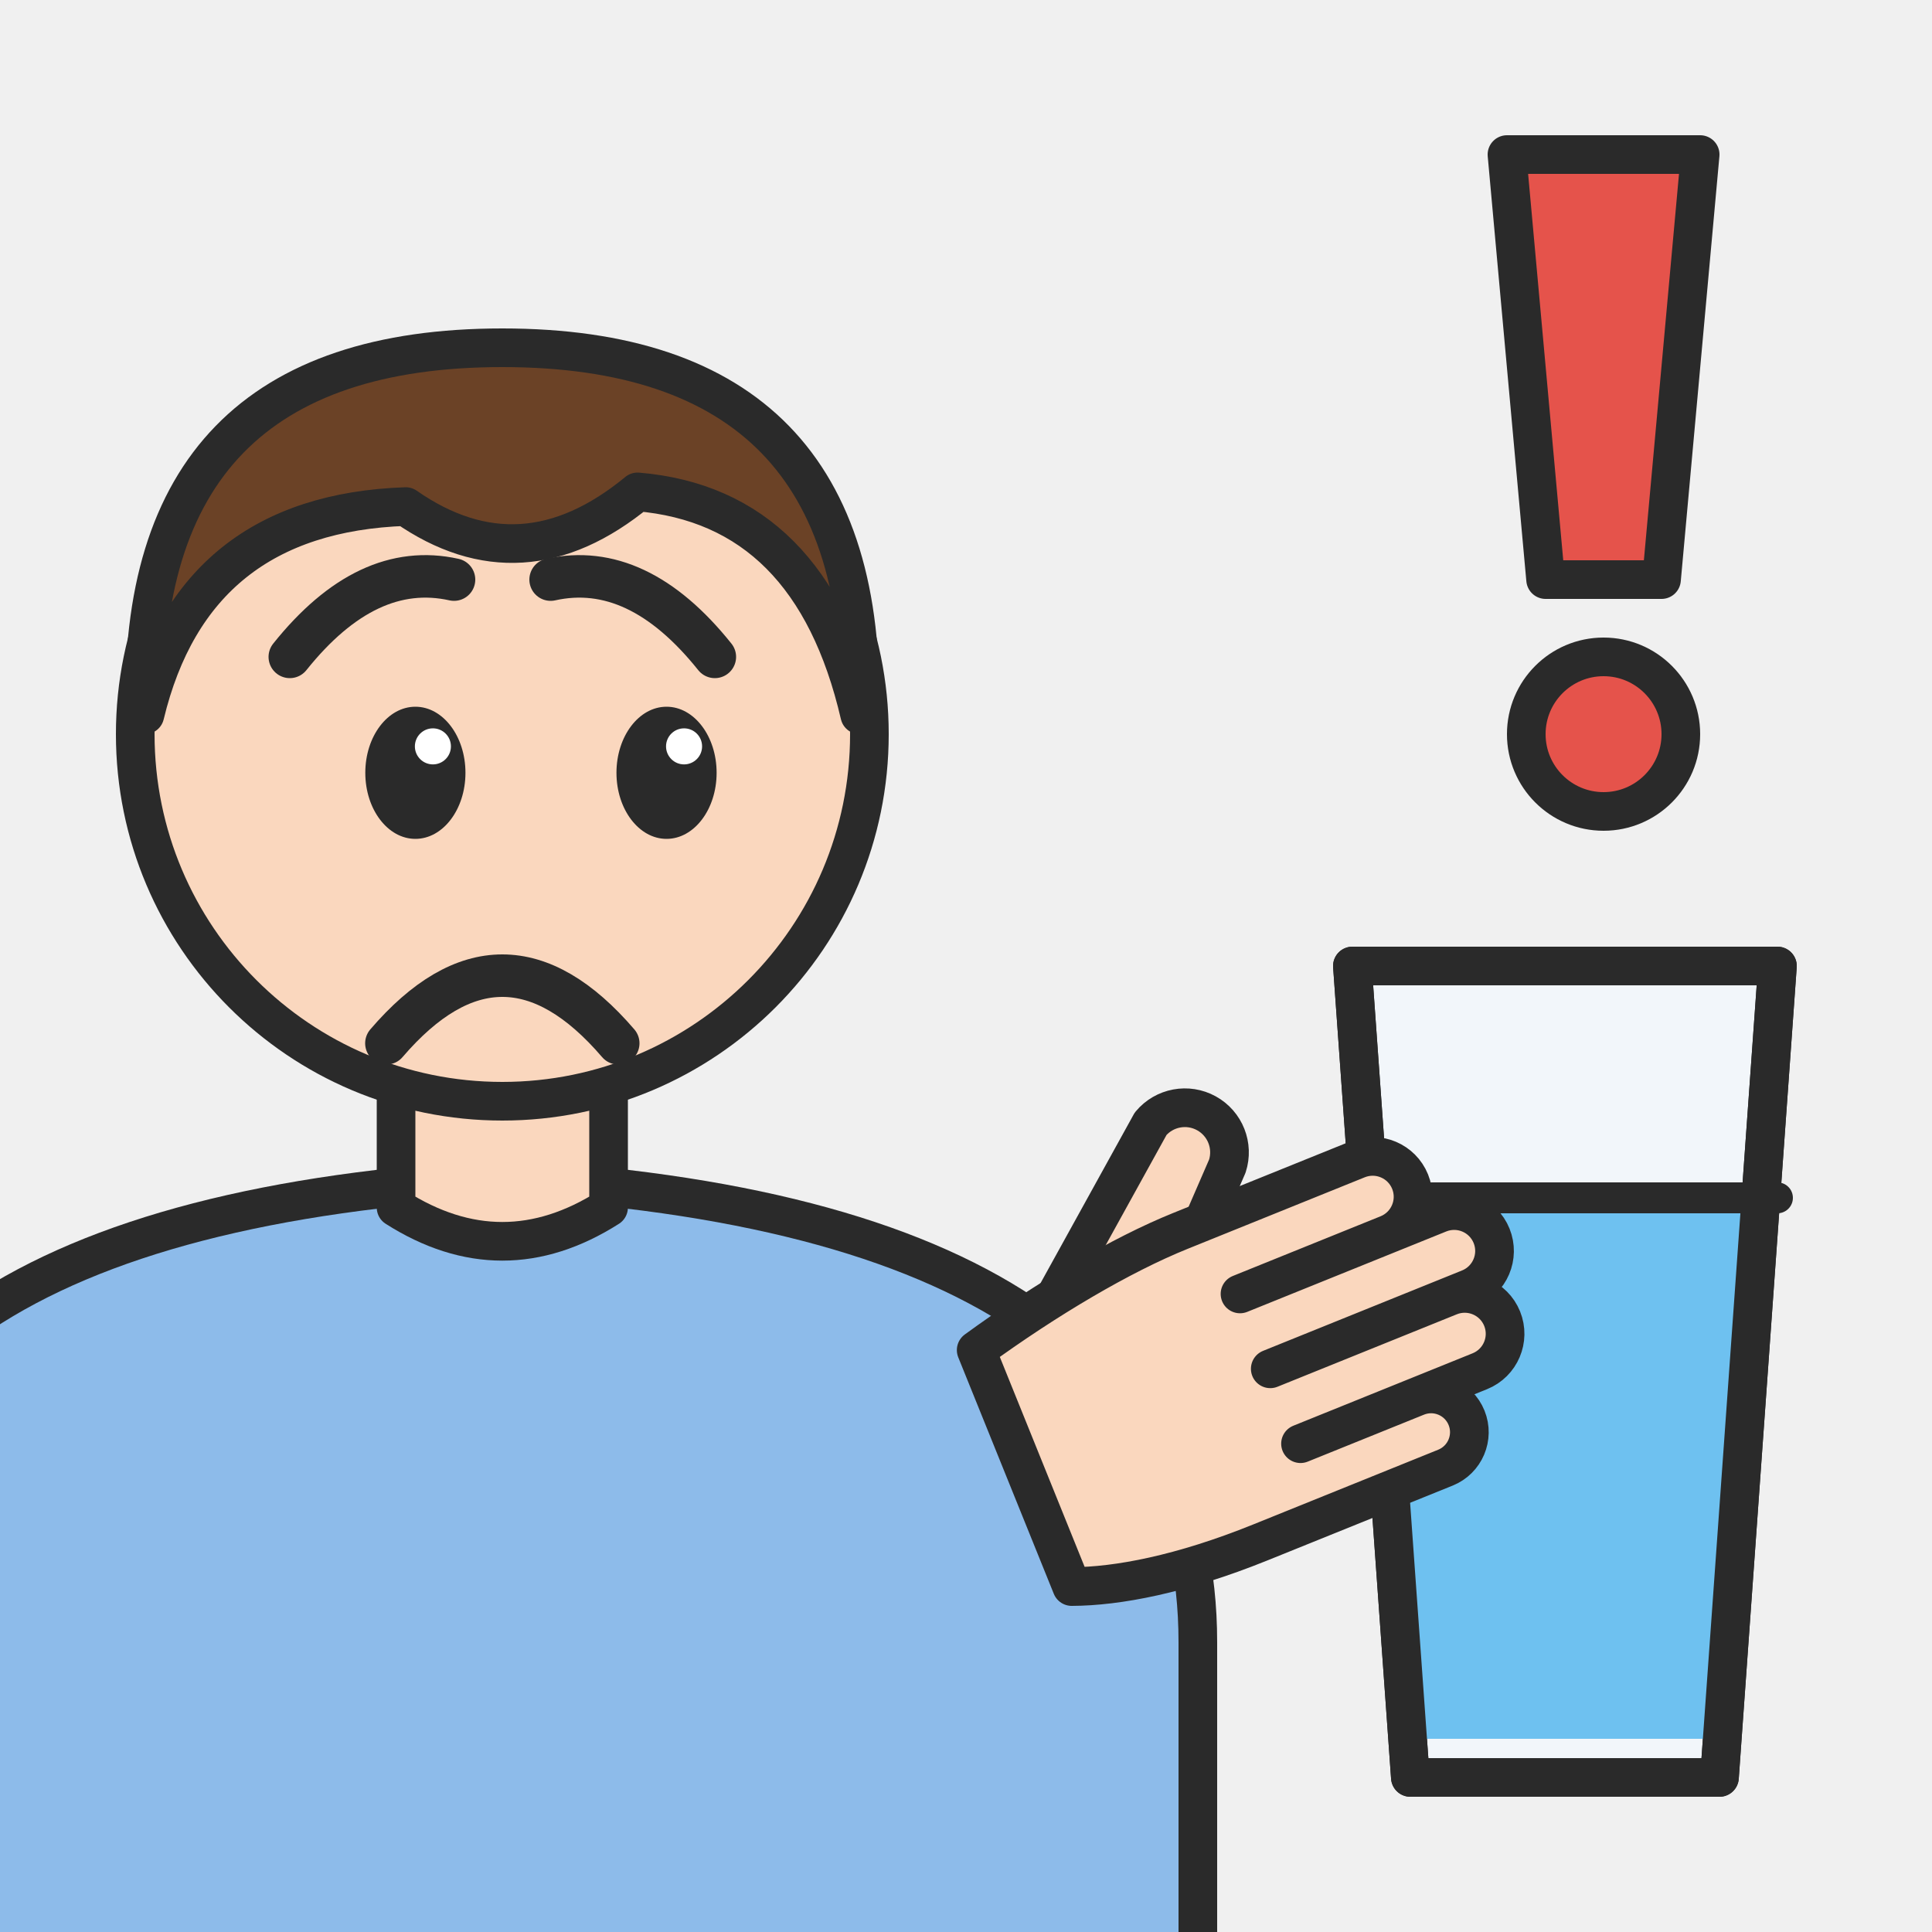
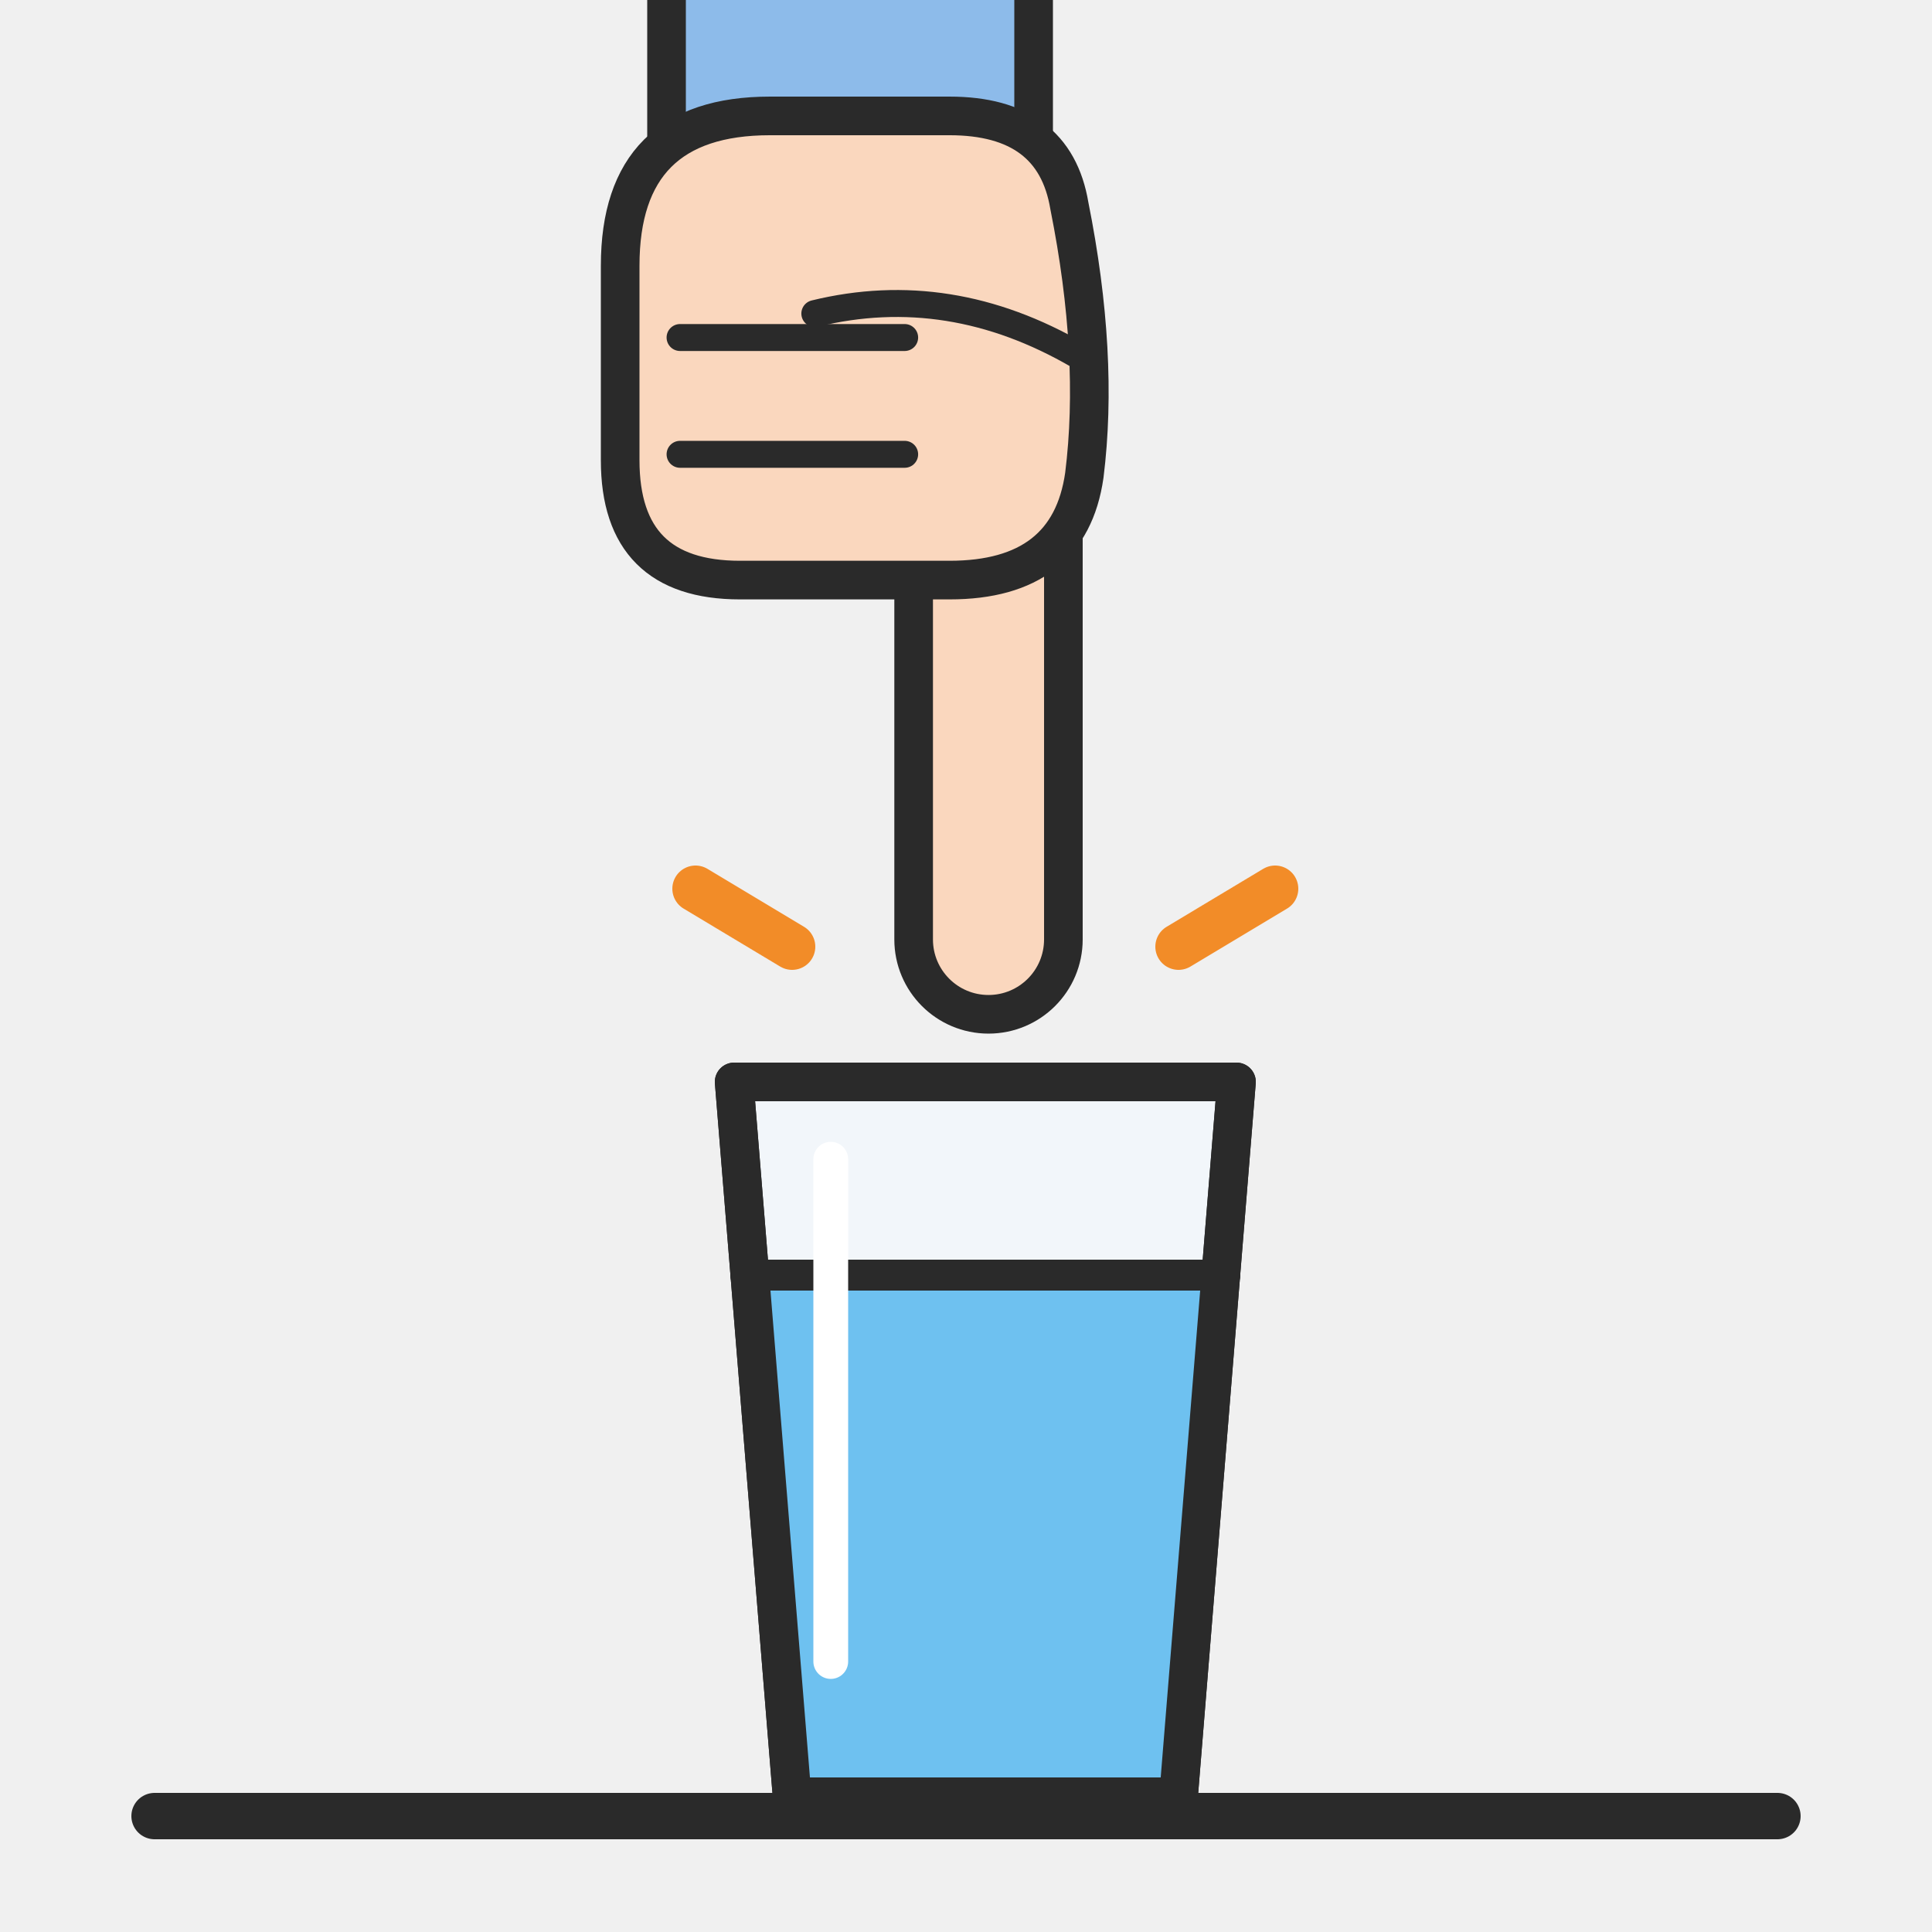
<svg xmlns="http://www.w3.org/2000/svg" viewBox="0 0 100 100" width="512" height="512" stroke-linecap="round" stroke-linejoin="round" role="img" aria-label="potrebovať">
-   <path d="M34 104 Q42 84 52 76" fill="none" stroke="#2A2A2A" stroke-width="15" />
-   <path d="M-10 104 V85 Q-10 63 26 61 Q62 63 62 85 V104 Z" fill="#8DBBEA" stroke="#2A2A2A" stroke-width="2" />
-   <path d="M34 104 Q42 84 52 76" fill="none" stroke="#8DBBEA" stroke-width="11" />
-   <path d="M20.5 53 V62.5 Q26 66.0 31.5 62.5 V53" fill="#FAD7BE" stroke="#2A2A2A" stroke-width="2" />
-   <circle cx="26" cy="38" r="19" fill="#FAD7BE" stroke="#2A2A2A" stroke-width="2" />
-   <path d="M7.5 37 Q7 18 26 18 Q45 18 44.5 37 Q42 26.22 33 25.46 Q27 30.4 21 26.22 Q10 26.6 7.5 37 Z" fill="#6B4226" stroke="#2A2A2A" stroke-width="2" />
-   <path d="M15 34 Q19 29 23.5 30" fill="none" stroke="#2A2A2A" stroke-width="2.2" />
-   <path d="M28.5 30 Q33 29 37 34" fill="none" stroke="#2A2A2A" stroke-width="2.2" />
-   <ellipse cx="21.5" cy="40.0" rx="2.592" ry="3.42" fill="#2A2A2A" stroke="#2A2A2A" stroke-width="0" />
-   <circle cx="22.407" cy="38.632" r="0.933" fill="#FFFFFF" stroke="#2A2A2A" stroke-width="0" />
-   <ellipse cx="34.5" cy="40.0" rx="2.592" ry="3.42" fill="#2A2A2A" stroke="#2A2A2A" stroke-width="0" />
-   <circle cx="35.407" cy="38.632" r="0.933" fill="#FFFFFF" stroke="#2A2A2A" stroke-width="0" />
-   <path d="M20 54 Q26 47 32 54" fill="none" stroke="#2A2A2A" stroke-width="2.2" />
-   <path d="M70 50 L92 50 L89 92 L73 92 Z" fill="#F2F6FA" stroke="#2A2A2A" stroke-width="2" />
-   <path d="M70.9 62 H91.1 L89 90 H73 Z" fill="#6EC1F0" stroke="#2A2A2A" stroke-width="0" />
-   <path d="M70 62 H92" fill="none" stroke="#2A2A2A" stroke-width="1.6" />
-   <path d="M70 50 L92 50 L89 92 L73 92 Z" fill="none" stroke="#2A2A2A" stroke-width="2" />
-   <g transform="translate(53 76) rotate(68) scale(1.1 1.1)">
-     <path d="M-5 -2 L-12.8 -11.6 A2.1 2.1 0 0 1 -9.6 -14.2 L-3.5 -8 Z" fill="#FAD7BE" stroke="#2A2A2A" stroke-width="1.82" />
-     <path d="M-6 0 C-7 -4 -7.6 -8 -7.6 -11 L-7.6 -20 A1.9 1.9 0 0 1 -3.8 -20 L-3.8 -12.5 L-3.8 -22.6 A1.9 1.9 0 0 1 0 -22.6 L0 -12.5 L0 -21.6 A1.9 1.9 0 0 1 3.8 -21.6 L3.8 -12.5 L3.8 -18.4 A1.8 1.8 0 0 1 7.4 -18.4 L7.4 -9 C7.4 -5 6.8 -2 6 0 Z" fill="#FAD7BE" stroke="#2A2A2A" stroke-width="1.82" />
+   <path d="M8 94 H92" fill="none" stroke="#2A2A2A" stroke-width="2.4" />
+   <path d="M38 56 L64 56 L61 93 L41 93 Z" fill="#F2F6FA" stroke="#2A2A2A" stroke-width="2" />
+   <path d="M38.8 66 H63.2 L61 92 H41 Z" fill="#6EC1F0" stroke="#2A2A2A" stroke-width="0" />
+   <path d="M38.6 66 H63.4" fill="none" stroke="#2A2A2A" stroke-width="1.6" />
+   <path d="M38 56 L64 56 L61 93 L41 93 Z" fill="none" stroke="#2A2A2A" stroke-width="2" />
+   <path d="M43 60 V86" fill="none" stroke="#FFFFFF" stroke-width="1.8" />
+   <path d="M44 -6 V7" fill="none" stroke="#2A2A2A" stroke-width="21" />
+   <path d="M44 -6 V7" fill="none" stroke="#8DBBEA" stroke-width="17" />
+   <g transform="translate(44.5 6) rotate(180) scale(1.55 1.55)">
+     <rect x="-6.8" y="-30" width="5" height="19" rx="2.5" fill="#FAD7BE" stroke="#2A2A2A" stroke-width="1.29" />
+     <path d="M-7 -3 Q-8 -8 -7.5 -12 Q-7 -15.5 -3 -15.5 H4 Q8 -15.5 8 -11.5 V-5 Q8 0 3 0 H-3 Q-6.5 0 -7 -3 Z" fill="#FAD7BE" stroke="#2A2A2A" stroke-width="1.29" />
+     <path d="M-1.5 -11.3 H6 M-1.5 -7.4 H6" fill="none" stroke="#2A2A2A" stroke-width="0.9" />
+     <path d="M-7.3 -8 Q-3 -5.5 1.5 -6.6" fill="none" stroke="#2A2A2A" stroke-width="0.9" />
  </g>
-   <path d="M78 8 L80 30 H86 L88 8 Z" fill="#E5534B" stroke="#2A2A2A" stroke-width="2" />
-   <circle cx="83" cy="38" r="4" fill="#E5534B" stroke="#2A2A2A" stroke-width="2" />
+   <path d="M36 46 L41 49 M66 46 L61 49" fill="none" stroke="#F28C28" stroke-width="2.4" />
</svg>
